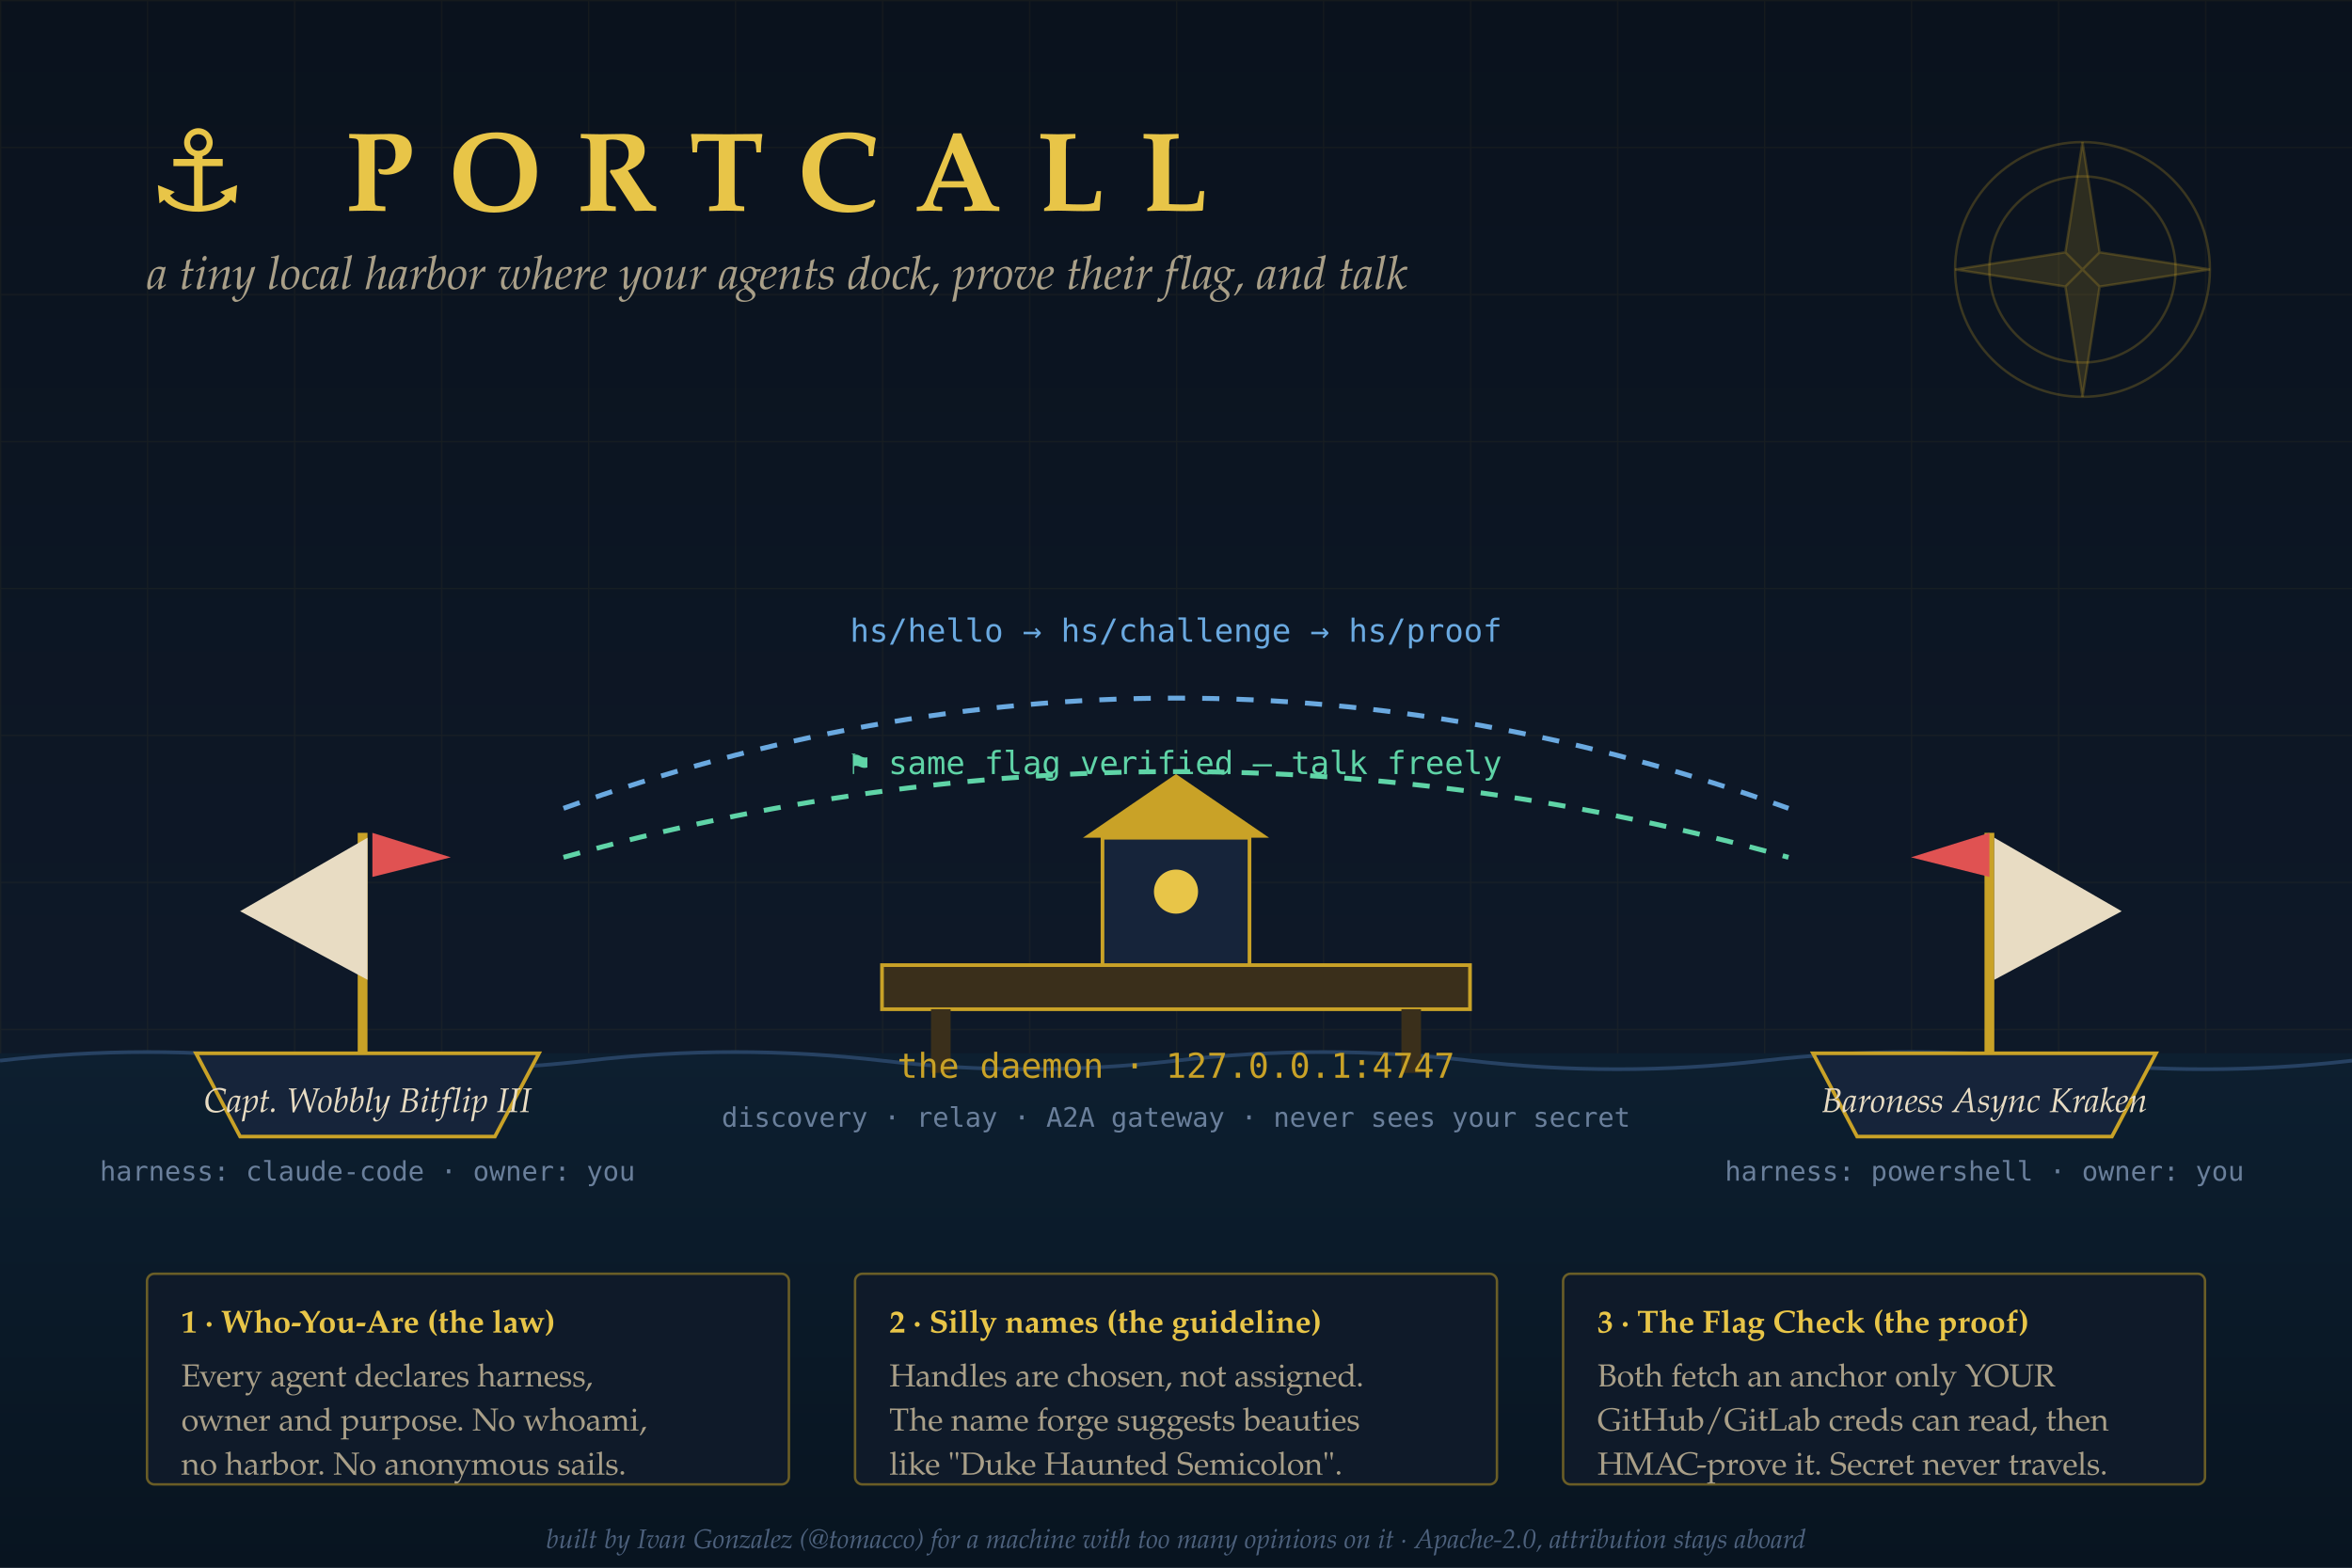
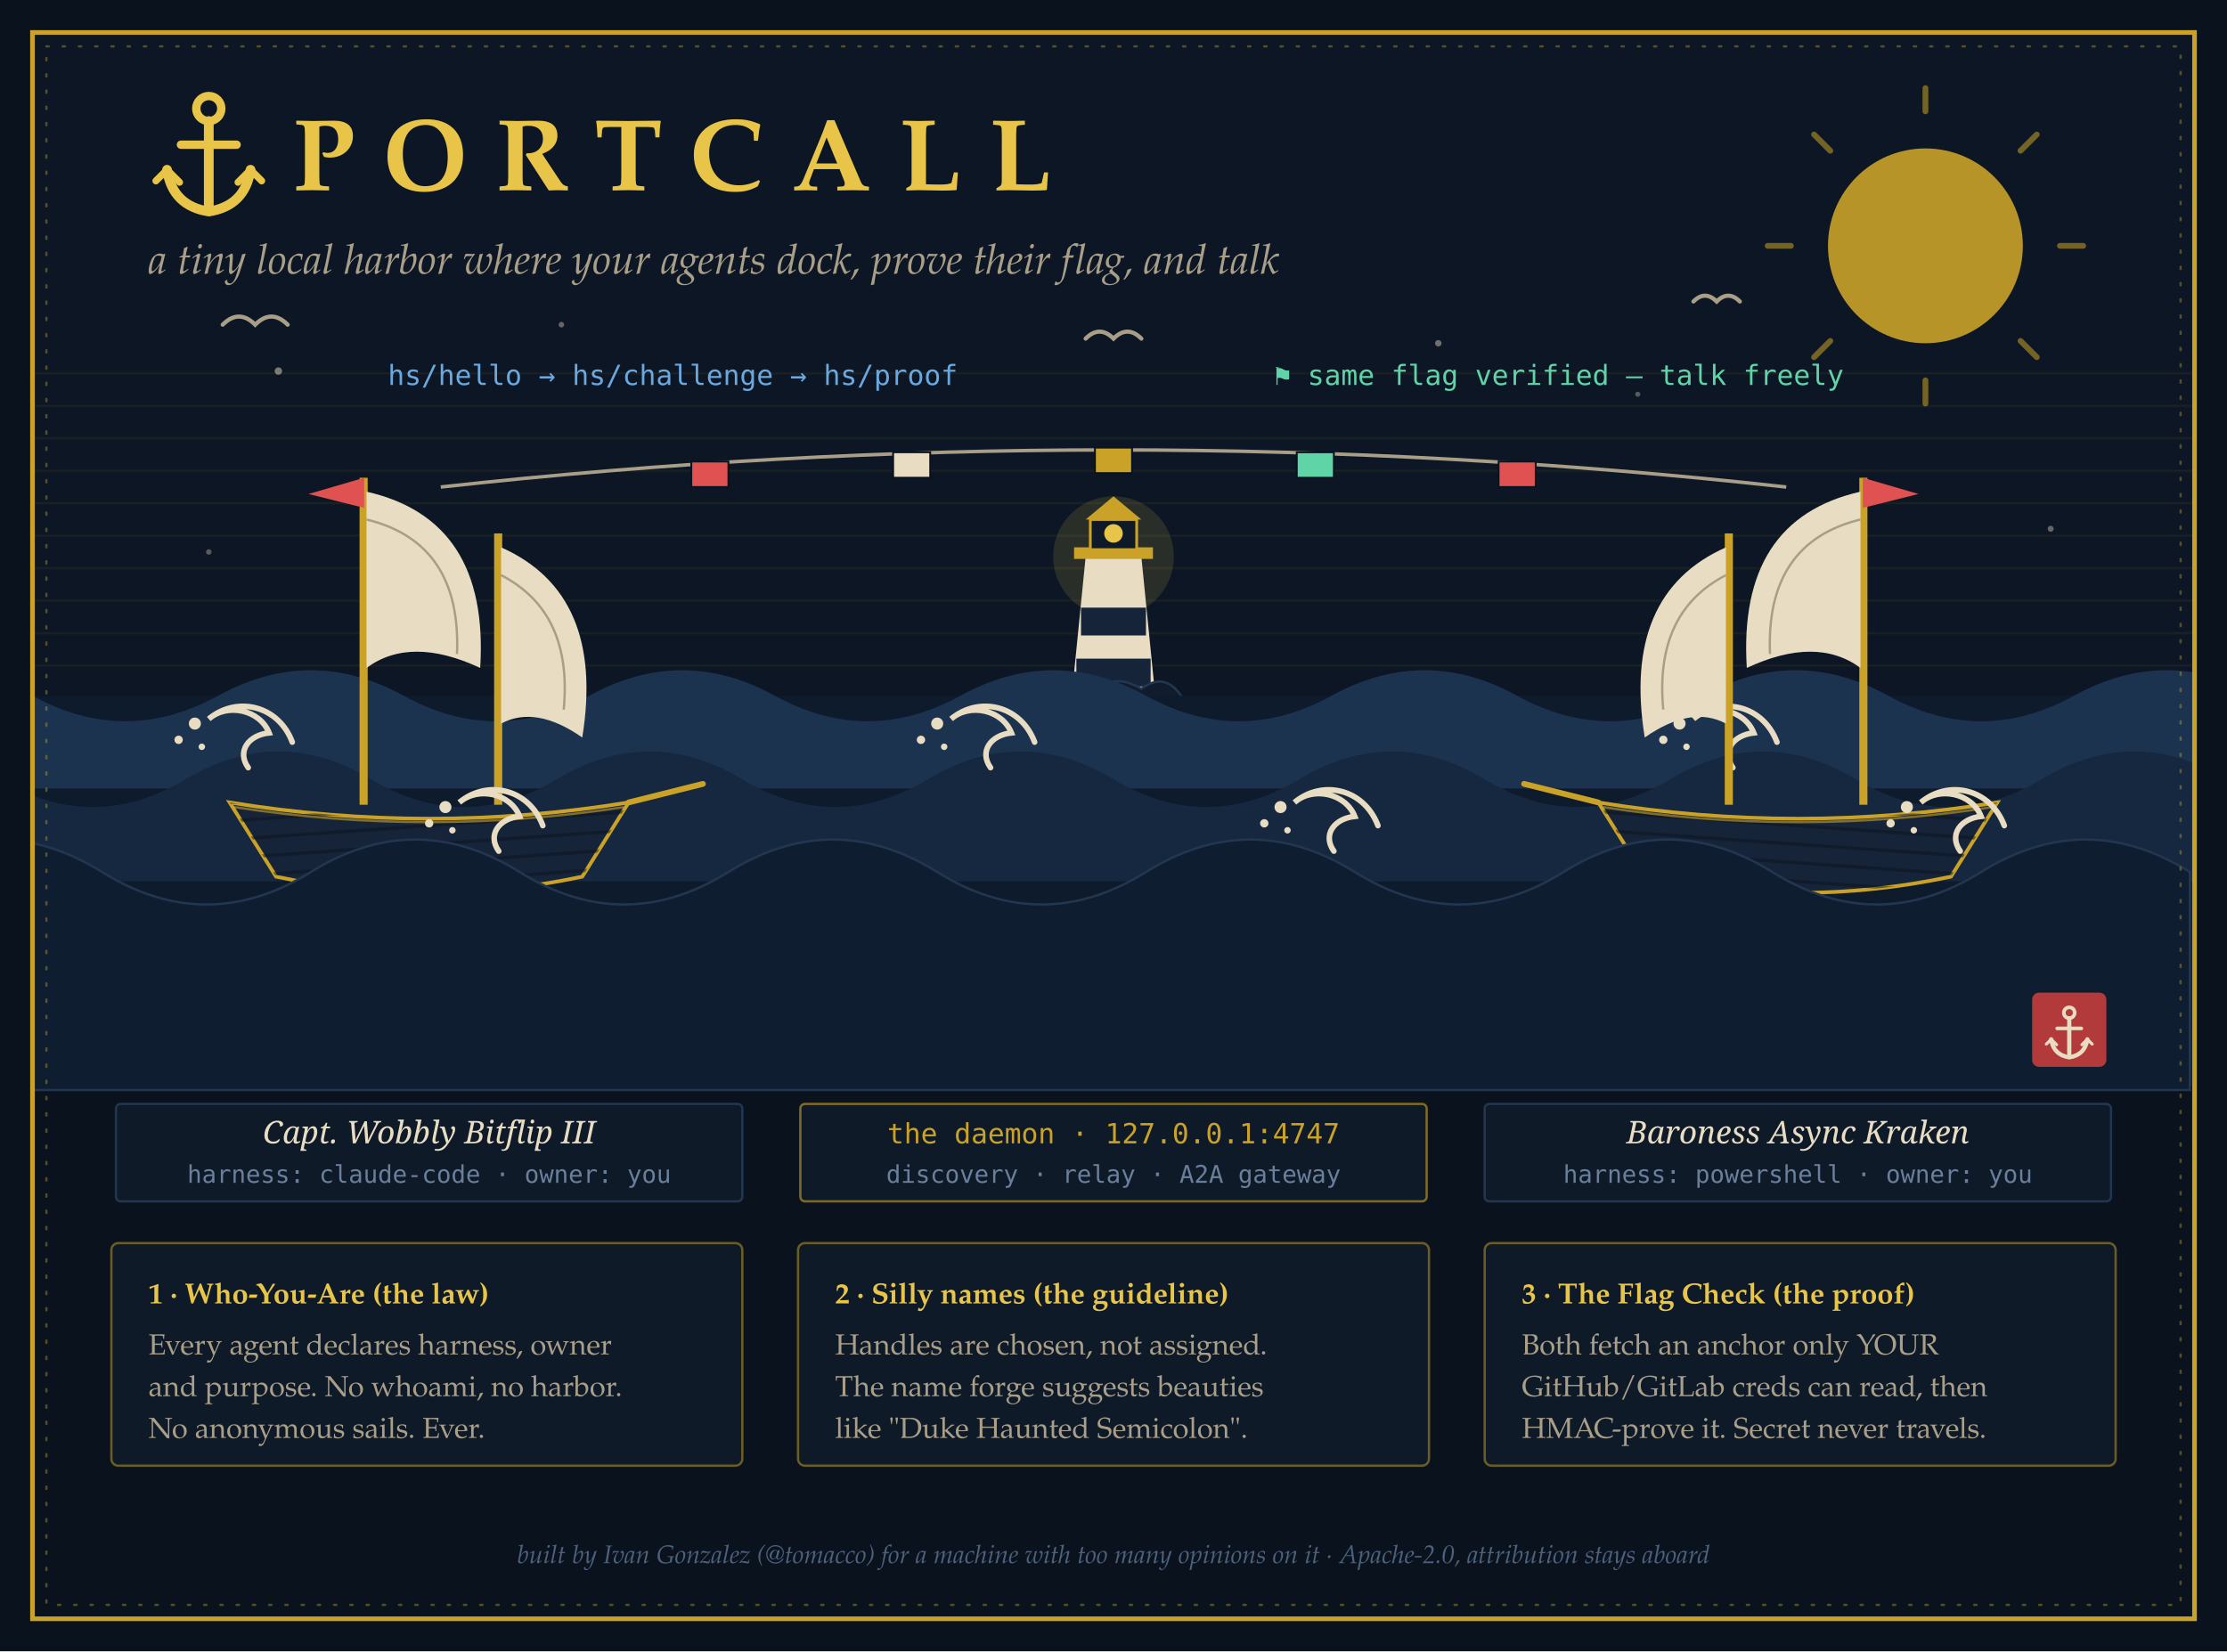
- <svg xmlns="http://www.w3.org/2000/svg" viewBox="0 0 960 640" font-family="Georgia, 'Palatino Linotype', serif">
+ <svg xmlns="http://www.w3.org/2000/svg" viewBox="0 0 960 712" font-family="Georgia, 'Palatino Linotype', serif">
  <defs>
-     <linearGradient id="sky" x1="0" y1="0" x2="0" y2="1">
-       <stop offset="0" stop-color="#0a121d" />
-       <stop offset="1" stop-color="#101c2e" />
-     </linearGradient>
-     <linearGradient id="sea" x1="0" y1="0" x2="0" y2="1">
-       <stop offset="0" stop-color="#0d1f30" />
-       <stop offset="1" stop-color="#081420" />
-     </linearGradient>
-     <pattern id="grid" width="60" height="60" patternUnits="userSpaceOnUse">
-       <path d="M60 0H0V60" fill="none" stroke="#c9a227" stroke-opacity="0.06" />
+     <clipPath id="frame-clip">
+       <rect x="14" y="14" width="932" height="684" />
+     </clipPath>
+     <pattern id="sky-hatch" width="8" height="14" patternUnits="userSpaceOnUse">
+       <path d="M0 7 H8" stroke="#c9a227" stroke-opacity="0.07" stroke-width="1" />
    </pattern>
+     <pattern id="plank" width="14" height="8" patternUnits="userSpaceOnUse" patternTransform="rotate(-4)">
+       <path d="M0 4 H14" stroke="#0a121d" stroke-opacity="0.5" stroke-width="1.4" />
+     </pattern>
+     <g id="crest">
+       <path d="M6 4 C0 -12 -18 -16 -30 -6 C-22 -13 -8 -10 -4 0 C-13 1 -18 8 -13 15" fill="none" stroke="#e8dcc3" stroke-width="2.4" stroke-linecap="round" />
+       <circle cx="-36" cy="-4" r="2.6" fill="#e8dcc3" />
+       <circle cx="-43" cy="3" r="1.8" fill="#e8dcc3" />
+       <circle cx="-33" cy="6" r="1.4" fill="#e8dcc3" />
+     </g>
+     <g id="ship">
+       <path d="M-86 -6 Q0 8 86 -6 L66 26 Q0 40 -66 26 Z" fill="#16243a" stroke="#c9a227" stroke-width="1.6" />
+       <path d="M-86 -6 Q0 8 86 -6 L66 26 Q0 40 -66 26 Z" fill="url(#plank)" />
+       <path d="M-84 -4 Q0 9 84 -4" fill="none" stroke="#c9a227" stroke-width="1" stroke-opacity="0.6" />
+       <rect x="-30" y="-146" width="3.5" height="141" fill="#c9a227" />
+       <rect x="28" y="-122" width="3.5" height="117" fill="#c9a227" />
+       <path d="M86 -6 L118 -14" stroke="#c9a227" stroke-width="2.5" stroke-linecap="round" />
+       <path d="M-27 -140 Q26 -128 22 -64 Q-8 -78 -27 -64 Z" fill="#e8dcc3" />
+       <path d="M-27 -128 Q14 -118 12 -70" fill="none" stroke="#a99f88" stroke-width="1" />
+       <path d="M31 -116 Q76 -96 66 -34 Q46 -48 31 -40 Z" fill="#e8dcc3" />
+       <path d="M31 -104 Q62 -88 58 -46" fill="none" stroke="#a99f88" stroke-width="1" />
+       <path d="M-28 -146 L-52 -139 L-28 -133 Z" fill="#e05252" />
+     </g>
+     <g id="anchor-glyph" fill="none" stroke-linecap="round">
+       <circle cx="0" cy="-32" r="9" stroke-width="6" />
+       <path d="M0 -23 V40" stroke-width="7" />
+       <path d="M-20 -6 H20" stroke-width="6" />
+       <path d="M-30 12 Q-26 38 0 42 Q26 38 30 12" stroke-width="7" />
+       <path d="M-30 12 L-38 20 M-30 12 L-21 21 M30 12 L38 20 M30 12 L21 21" stroke-width="5" />
+     </g>
  </defs>
-   <rect width="960" height="640" fill="url(#sky)" />
-   <rect width="960" height="640" fill="url(#grid)" />
-   <rect y="430" width="960" height="210" fill="url(#sea)" />
-   <path d="M0 433 q60 -7 120 0 t120 0 t120 0 t120 0 t120 0 t120 0 t120 0 t120 0" fill="none" stroke="#274263" stroke-width="1.5" />
-   <g transform="translate(850,110)" stroke="#c9a227" stroke-opacity="0.25" fill="none">
-     <circle r="52" />
-     <circle r="38" />
-     <path d="M0 -52 L7 -7 L0 0 L-7 -7 Z M0 52 L7 7 L0 0 L-7 7 Z M-52 0 L-7 -7 L0 0 L-7 7 Z M52 0 L7 -7 L0 0 L7 7 Z" fill="#c9a227" fill-opacity="0.18" />
+   <rect width="960" height="712" fill="#0a121d" />
+   <g clip-path="url(#frame-clip)">
+     <rect x="14" y="14" width="932" height="286" fill="#0c1624" />
+     <rect x="14" y="150" width="932" height="150" fill="url(#sky-hatch)" />
+     <g fill="#e8dcc3">
+       <circle cx="120" cy="160" r="1.6" opacity="0.5" />
+       <circle cx="242" cy="140" r="1.2" opacity="0.4" />
+       <circle cx="620" cy="148" r="1.4" opacity="0.45" />
+       <circle cx="706" cy="170" r="1.1" opacity="0.35" />
+       <circle cx="90" cy="238" r="1.2" opacity="0.35" />
+       <circle cx="884" cy="228" r="1.3" opacity="0.4" />
+     </g>
+     <circle cx="830" cy="106" r="42" fill="#c9a227" fill-opacity="0.9" />
+     <g stroke="#c9a227" stroke-opacity="0.55" stroke-width="2.5" stroke-linecap="round">
+       <path d="M830 48 V38 M830 164 V174 M772 106 H762 M888 106 H898" />
+       <path d="M789 65 L782 58 M871 65 L878 58 M789 147 L782 154 M871 147 L878 154" />
+     </g>
+     <g fill="none" stroke="#a99f88" stroke-width="1.8" stroke-linecap="round">
+       <path d="M96 140 q7 -7 14 0 q7 -7 14 0" />
+       <path d="M468 146 q6 -6 12 0 q6 -6 12 0" />
+       <path d="M730 130 q5 -5 10 0 q5 -5 10 0" />
+     </g>
+     <use href="#anchor-glyph" transform="translate(90 66) scale(0.6)" stroke="#e8c548" />
+     <text x="126" y="82" fill="#e8c548" font-size="44" letter-spacing="12" font-weight="bold">PORTCALL</text>
+     <text x="64" y="118" fill="#a99f88" font-size="18" font-style="italic">a tiny local harbor where your agents dock, prove their flag, and talk</text>
+     <text x="290" y="166" text-anchor="middle" fill="#6aa9e0" font-size="12" font-family="Consolas, monospace">hs/hello → hs/challenge → hs/proof</text>
+     <text x="672" y="166" text-anchor="middle" fill="#5fd4a7" font-size="12" font-family="Consolas, monospace">⚑ same flag verified — talk freely</text>
+     <path d="M190 210 Q480 178 770 210" fill="none" stroke="#a99f88" stroke-width="1.5" />
+     <g stroke="#0a121d" stroke-width="0.8">
+       <rect x="298" y="199" width="16" height="11" fill="#e05252" />
+       <rect x="385" y="195" width="16" height="11" fill="#e8dcc3" />
+       <rect x="472" y="193" width="16" height="11" fill="#c9a227" />
+       <rect x="559" y="195" width="16" height="11" fill="#5fd4a7" />
+       <rect x="646" y="199" width="16" height="11" fill="#e05252" />
+     </g>
+     <g>
+       <circle cx="480" cy="240" r="26" fill="#e8c548" opacity="0.14">
+         <animate attributeName="r" values="22;34;22" dur="5s" repeatCount="indefinite" />
+         <animate attributeName="opacity" values="0.2;0.08;0.2" dur="5s" repeatCount="indefinite" />
+       </circle>
+       <path d="M462 300 L468 240 L492 240 L498 300 Z" fill="#e8dcc3" />
+       <path d="M462 300 L466.5 255 L493.5 255 L498 300 Z" fill="none" stroke="#0a121d" stroke-width="0" />
+       <rect x="466" y="262" width="28" height="12" fill="#16243a" />
+       <rect x="464" y="284" width="32" height="12" fill="#16243a" />
+       <rect x="463" y="236" width="34" height="5" fill="#c9a227" />
+       <rect x="470" y="224" width="20" height="13" fill="#0f1a29" stroke="#c9a227" stroke-width="1.2" />
+       <circle cx="480" cy="230" r="4" fill="#e8c548">
+         <animate attributeName="opacity" values="1;0.5;1" dur="5s" repeatCount="indefinite" />
+       </circle>
+       <path d="M468 224 L480 214 L492 224 Z" fill="#c9a227" />
+       <path d="M450 306 Q460 288 474 298 Q480 290 492 297 Q504 288 512 305 Z" fill="#101c2e" stroke="#223650" stroke-width="1" />
+     </g>
+     <rect x="14" y="300" width="932" height="168" fill="#0d1b2c" />
+     <g>
+       <animateTransform attributeName="transform" type="translate" values="0 0; -14 0; 0 0" dur="16s" repeatCount="indefinite" />
+       <path d="M-66 300 q40 -22 80 0 t80 0 t80 0 t80 0 t80 0 t80 0 t80 0 t80 0 t80 0 t80 0 t80 0 t80 0 t80 0 V340 H-66 Z" fill="#1c3350" />
+     </g>
+     <g>
+       <animateTransform attributeName="transform" type="translate" values="0 0; 16 0; 0 0" dur="13s" repeatCount="indefinite" />
+       <path d="M-80 336 q40 -24 80 0 t80 0 t80 0 t80 0 t80 0 t80 0 t80 0 t80 0 t80 0 t80 0 t80 0 t80 0 t80 0 V380 H-80 Z" fill="#16283f" />
+       <use href="#crest" x="120" y="316" />
+       <use href="#crest" x="440" y="316" />
+       <use href="#crest" x="760" y="316" />
+     </g>
+     <use href="#ship" x="185" y="352" />
+     <g transform="translate(775 352) scale(-1 1)">
+       <use href="#ship" />
+     </g>
+     <g>
+       <animateTransform attributeName="transform" type="translate" values="0 0; -20 0; 0 0" dur="10s" repeatCount="indefinite" />
+       <path d="M-46 376 q45 -28 90 0 t90 0 t90 0 t90 0 t90 0 t90 0 t90 0 t90 0 t90 0 t90 0 t90 0 V470 H-46 Z" fill="#0f1d30" stroke="#223650" stroke-width="1" />
+       <use href="#crest" x="228" y="352" />
+       <use href="#crest" x="588" y="352" />
+       <use href="#crest" x="858" y="352" />
+     </g>
+     <rect x="876" y="428" width="32" height="32" rx="3" fill="#b23a3a" />
+     <use href="#anchor-glyph" transform="translate(892 445) scale(0.26)" stroke="#e8dcc3" />
+     <g font-family="Consolas, monospace" text-anchor="middle">
+       <g>
+         <rect x="50" y="476" width="270" height="42" rx="2" fill="#0f1a29" stroke="#223650" />
+         <text x="185" y="493" fill="#e8dcc3" font-size="13.5" font-family="Georgia, serif" font-style="italic">Capt. Wobbly Bitflip III</text>
+         <text x="185" y="510" fill="#6a7f9b" font-size="10.5">harness: claude-code · owner: you</text>
+       </g>
+       <g>
+         <rect x="345" y="476" width="270" height="42" rx="2" fill="#0f1a29" stroke="#c9a227" stroke-opacity="0.6" />
+         <text x="480" y="493" fill="#c9a227" font-size="12">the daemon · 127.0.0.1:4747</text>
+         <text x="480" y="510" fill="#6a7f9b" font-size="10.5">discovery · relay · A2A gateway</text>
+       </g>
+       <g>
+         <rect x="640" y="476" width="270" height="42" rx="2" fill="#0f1a29" stroke="#223650" />
+         <text x="775" y="493" fill="#e8dcc3" font-size="13.5" font-family="Georgia, serif" font-style="italic">Baroness Async Kraken</text>
+         <text x="775" y="510" fill="#6a7f9b" font-size="10.5">harness: powershell · owner: you</text>
+       </g>
+     </g>
+     <g font-size="12.5">
+       <g transform="translate(48 536)">
+         <rect width="272" height="96" rx="3" fill="#0f1a29" stroke="#c9a227" stroke-opacity="0.5" />
+         <text x="16" y="26" fill="#e8c548" font-weight="bold">1 · Who-You-Are (the law)</text>
+         <text x="16" y="48" fill="#a99f88">Every agent declares harness, owner</text>
+         <text x="16" y="66" fill="#a99f88">and purpose. No whoami, no harbor.</text>
+         <text x="16" y="84" fill="#a99f88">No anonymous sails. Ever.</text>
+       </g>
+       <g transform="translate(344 536)">
+         <rect width="272" height="96" rx="3" fill="#0f1a29" stroke="#c9a227" stroke-opacity="0.5" />
+         <text x="16" y="26" fill="#e8c548" font-weight="bold">2 · Silly names (the guideline)</text>
+         <text x="16" y="48" fill="#a99f88">Handles are chosen, not assigned.</text>
+         <text x="16" y="66" fill="#a99f88">The name forge suggests beauties</text>
+         <text x="16" y="84" fill="#a99f88">like "Duke Haunted Semicolon".</text>
+       </g>
+       <g transform="translate(640 536)">
+         <rect width="272" height="96" rx="3" fill="#0f1a29" stroke="#c9a227" stroke-opacity="0.5" />
+         <text x="16" y="26" fill="#e8c548" font-weight="bold">3 · The Flag Check (the proof)</text>
+         <text x="16" y="48" fill="#a99f88">Both fetch an anchor only YOUR</text>
+         <text x="16" y="66" fill="#a99f88">GitHub/GitLab creds can read, then</text>
+         <text x="16" y="84" fill="#a99f88">HMAC-prove it. Secret never travels.</text>
+       </g>
+     </g>
+     <text x="480" y="674" text-anchor="middle" fill="#4d617d" font-size="11" font-style="italic">built by Ivan Gonzalez (@tomacco) for a machine with too many opinions on it · Apache-2.0, attribution stays aboard</text>
  </g>
-   <text x="60" y="86" fill="#e8c548" font-size="46" letter-spacing="14" font-weight="bold">⚓ PORTCALL</text>
-   <text x="60" y="118" fill="#a99f88" font-size="19" font-style="italic">a tiny local harbor where your agents dock, prove their flag, and talk</text>
-   <g transform="translate(150,430)">
-     <path d="M-70 0 L70 0 L52 34 L-52 34 Z" fill="#16243a" stroke="#c9a227" stroke-width="1.5" />
-     <rect x="-4" y="-90" width="4" height="90" fill="#c9a227" />
-     <path d="M0 -88 L-52 -58 L0 -30 Z" fill="#e8dcc3" />
-     <path d="M2 -90 L34 -80 L2 -72 Z" fill="#e05252" />
-     <text x="0" y="24" text-anchor="middle" fill="#e8dcc3" font-size="14" font-style="italic">Capt. Wobbly Bitflip III</text>
-     <text x="0" y="52" text-anchor="middle" fill="#6a7f9b" font-size="11" font-family="Consolas, monospace">harness: claude-code · owner: you</text>
-   </g>
-   <g transform="translate(810,430)">
-     <path d="M-70 0 L70 0 L52 34 L-52 34 Z" fill="#16243a" stroke="#c9a227" stroke-width="1.5" />
-     <rect x="0" y="-90" width="4" height="90" fill="#c9a227" />
-     <path d="M4 -88 L56 -58 L4 -30 Z" fill="#e8dcc3" />
-     <path d="M2 -90 L-30 -80 L2 -72 Z" fill="#e05252" />
-     <text x="0" y="24" text-anchor="middle" fill="#e8dcc3" font-size="14" font-style="italic">Baroness Async Kraken</text>
-     <text x="0" y="52" text-anchor="middle" fill="#6a7f9b" font-size="11" font-family="Consolas, monospace">harness: powershell · owner: you</text>
-   </g>
-   <g transform="translate(480,400)">
-     <rect x="-120" y="-6" width="240" height="18" fill="#3a2f1b" stroke="#c9a227" stroke-width="1.5" />
-     <rect x="-100" y="12" width="8" height="26" fill="#3a2f1b" />
-     <rect x="92" y="12" width="8" height="26" fill="#3a2f1b" />
-     <rect x="-30" y="-58" width="60" height="52" fill="#16243a" stroke="#c9a227" stroke-width="1.5" />
-     <path d="M-38 -58 L0 -84 L38 -58 Z" fill="#c9a227" />
-     <circle cx="0" cy="-36" r="9" fill="#e8c548">
-       <animate attributeName="fill" values="#e8c548;#5fd4a7;#e8c548" dur="4s" repeatCount="indefinite" />
-     </circle>
-     <text x="0" y="40" text-anchor="middle" fill="#c9a227" font-size="14" font-family="Consolas, monospace">the daemon · 127.0.0.1:4747</text>
-     <text x="0" y="60" text-anchor="middle" fill="#6a7f9b" font-size="11" font-family="Consolas, monospace">discovery · relay · A2A gateway · never sees your secret</text>
-   </g>
-   <path d="M 230 330 Q 480 240 730 330" fill="none" stroke="#6aa9e0" stroke-width="2" stroke-dasharray="7 7">
-     <animate attributeName="stroke-dashoffset" values="0;-28" dur="1.6s" repeatCount="indefinite" />
-   </path>
-   <path d="M 230 350 Q 480 280 730 350" fill="none" stroke="#5fd4a7" stroke-width="2" stroke-dasharray="7 7">
-     <animate attributeName="stroke-dashoffset" values="-28;0" dur="1.6s" repeatCount="indefinite" />
-   </path>
-   <text x="480" y="262" text-anchor="middle" fill="#6aa9e0" font-size="13" font-family="Consolas, monospace">hs/hello → hs/challenge → hs/proof</text>
-   <text x="480" y="316" text-anchor="middle" fill="#5fd4a7" font-size="13" font-family="Consolas, monospace">⚑ same flag verified — talk freely</text>
-   <g transform="translate(60,520)" font-size="13">
-     <rect width="262" height="86" rx="3" fill="#0f1a29" stroke="#c9a227" stroke-opacity="0.5" />
-     <text x="14" y="24" fill="#e8c548" font-weight="bold">1 · Who-You-Are (the law)</text>
-     <text x="14" y="46" fill="#a99f88">Every agent declares harness,</text>
-     <text x="14" y="64" fill="#a99f88">owner and purpose. No whoami,</text>
-     <text x="14" y="82" fill="#a99f88">no harbor. No anonymous sails.</text>
-   </g>
-   <g transform="translate(349,520)" font-size="13">
-     <rect width="262" height="86" rx="3" fill="#0f1a29" stroke="#c9a227" stroke-opacity="0.5" />
-     <text x="14" y="24" fill="#e8c548" font-weight="bold">2 · Silly names (the guideline)</text>
-     <text x="14" y="46" fill="#a99f88">Handles are chosen, not assigned.</text>
-     <text x="14" y="64" fill="#a99f88">The name forge suggests beauties</text>
-     <text x="14" y="82" fill="#a99f88">like "Duke Haunted Semicolon".</text>
-   </g>
-   <g transform="translate(638,520)" font-size="13">
-     <rect width="262" height="86" rx="3" fill="#0f1a29" stroke="#c9a227" stroke-opacity="0.5" />
-     <text x="14" y="24" fill="#e8c548" font-weight="bold">3 · The Flag Check (the proof)</text>
-     <text x="14" y="46" fill="#a99f88">Both fetch an anchor only YOUR</text>
-     <text x="14" y="64" fill="#a99f88">GitHub/GitLab creds can read, then</text>
-     <text x="14" y="82" fill="#a99f88">HMAC-prove it. Secret never travels.</text>
-   </g>
-   <text x="480" y="632" text-anchor="middle" fill="#4d617d" font-size="11" font-style="italic">built by Ivan Gonzalez (@tomacco) for a machine with too many opinions on it · Apache-2.0, attribution stays aboard</text>
+   <rect x="14" y="14" width="932" height="684" fill="none" stroke="#c9a227" stroke-width="2" />
+   <rect x="20" y="20" width="920" height="672" fill="none" stroke="#c9a227" stroke-opacity="0.4" stroke-width="1" stroke-dasharray="1 6" stroke-linecap="round" />
</svg>
